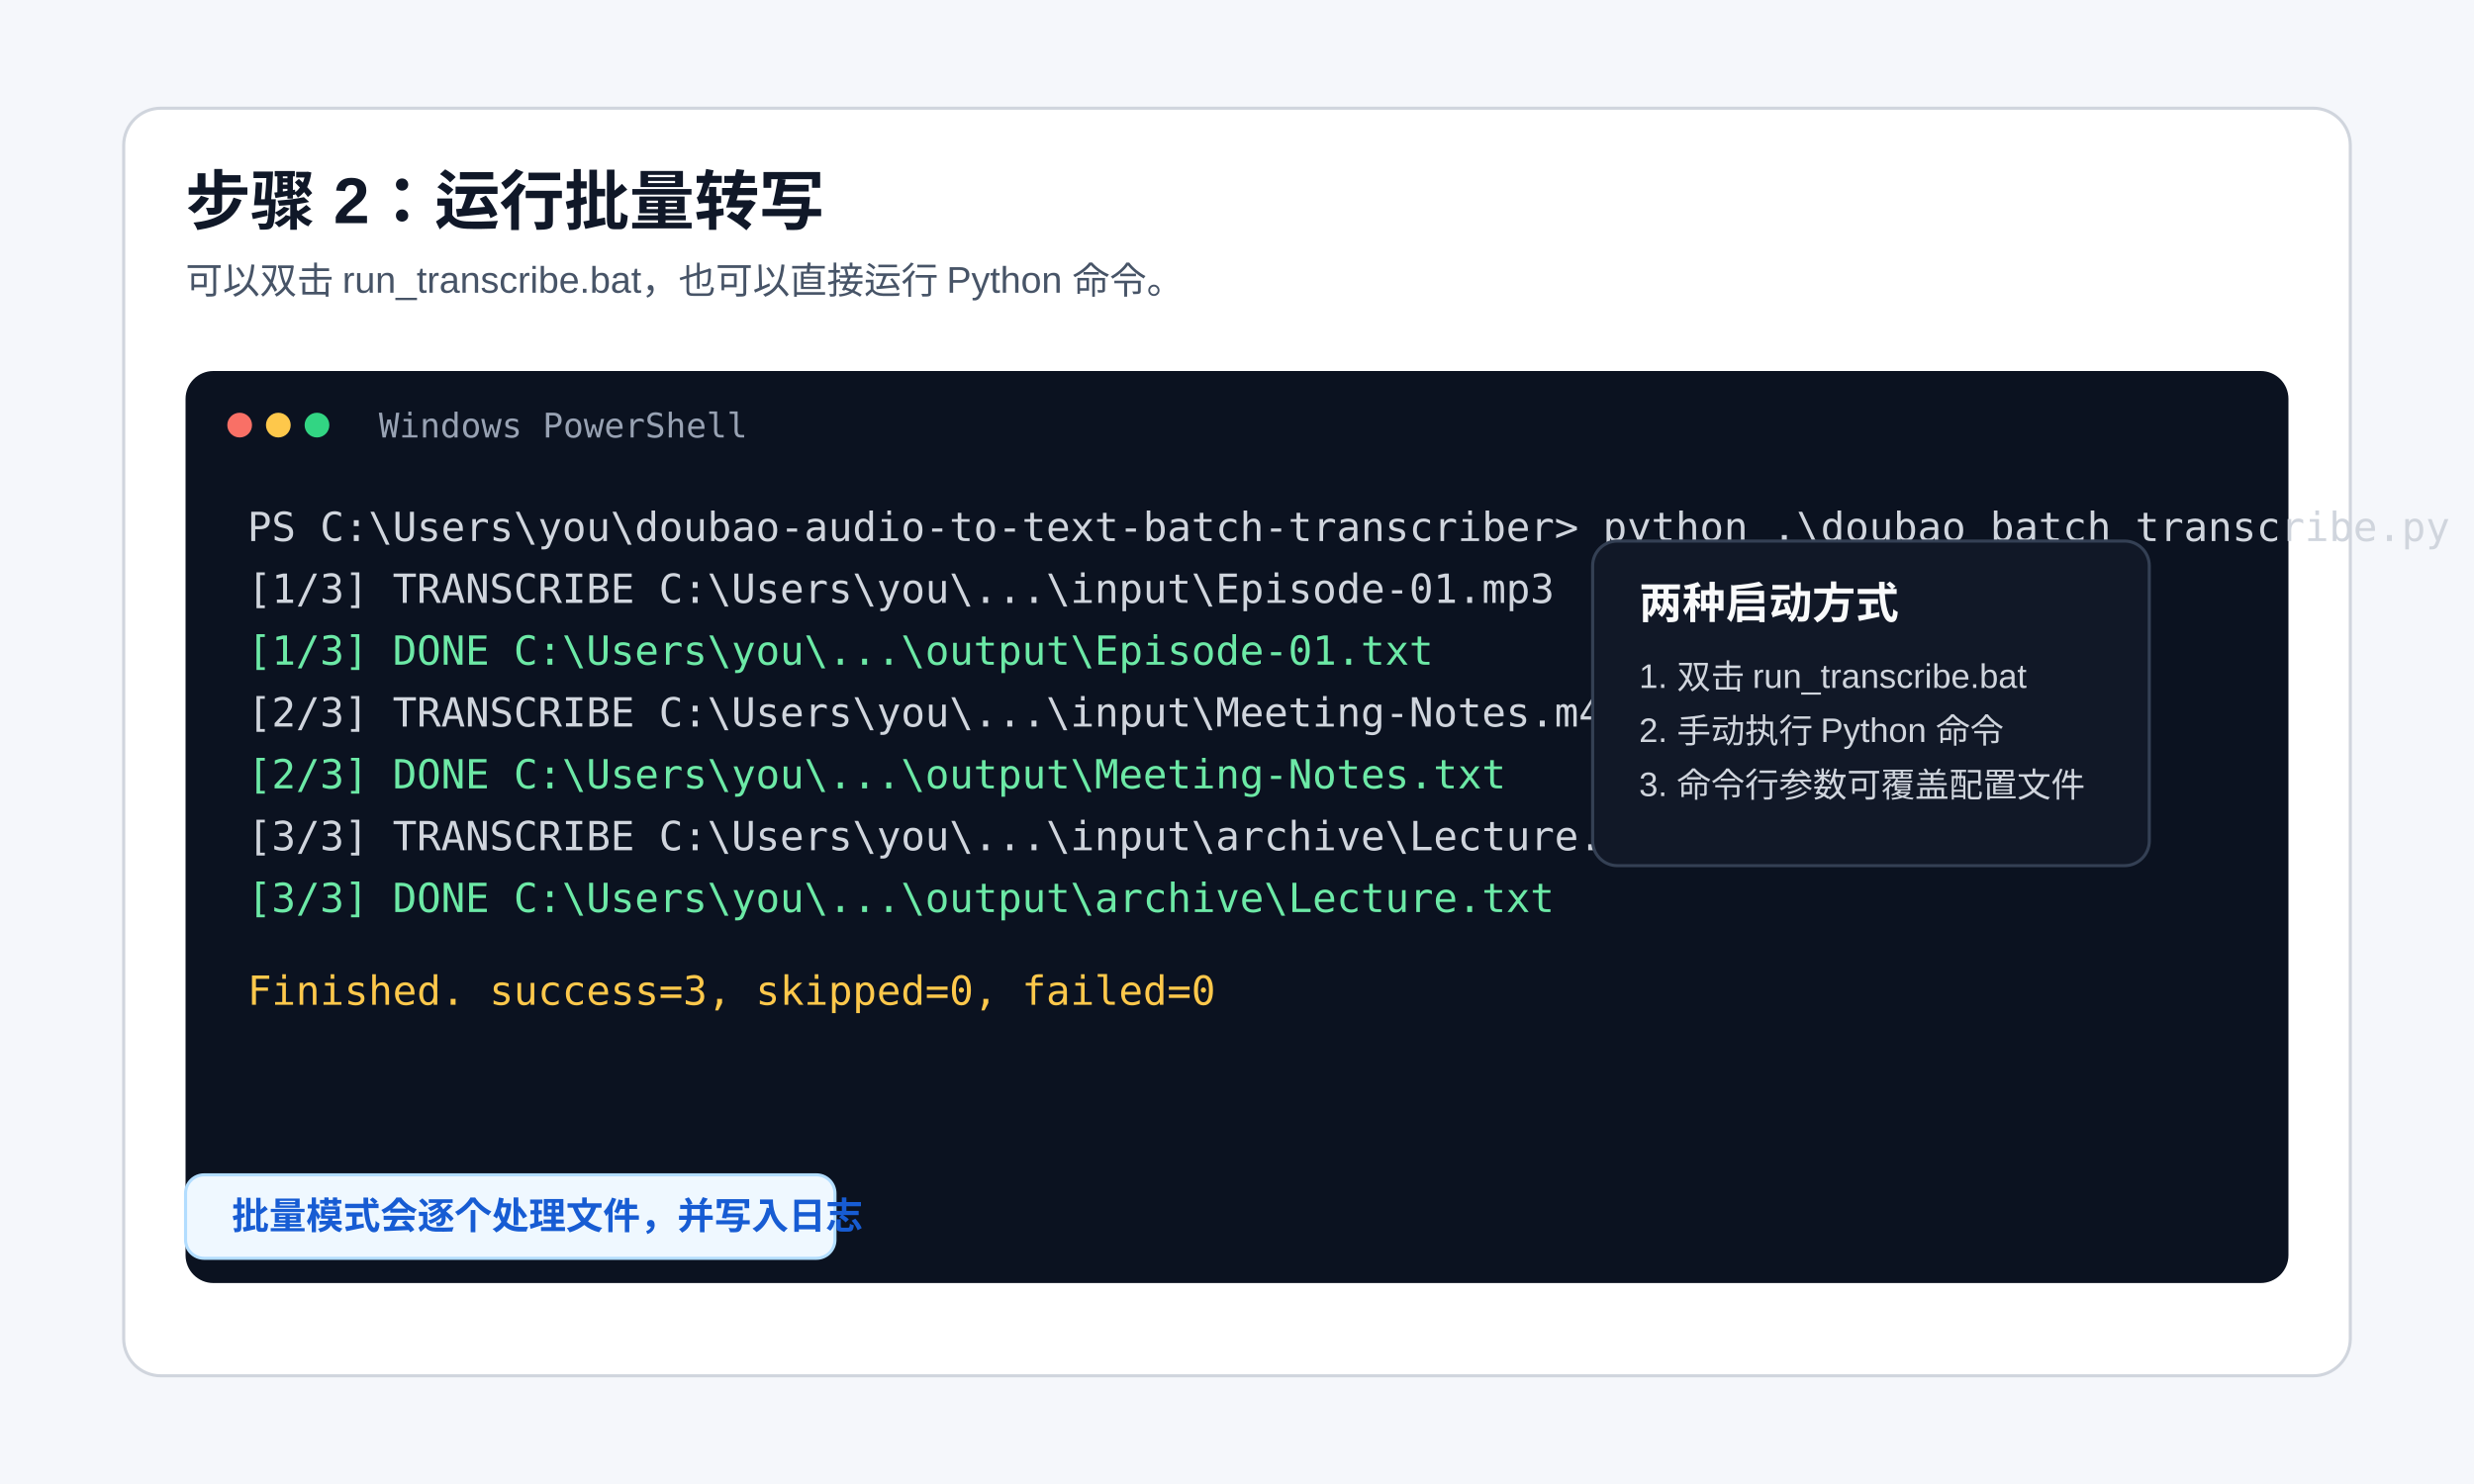
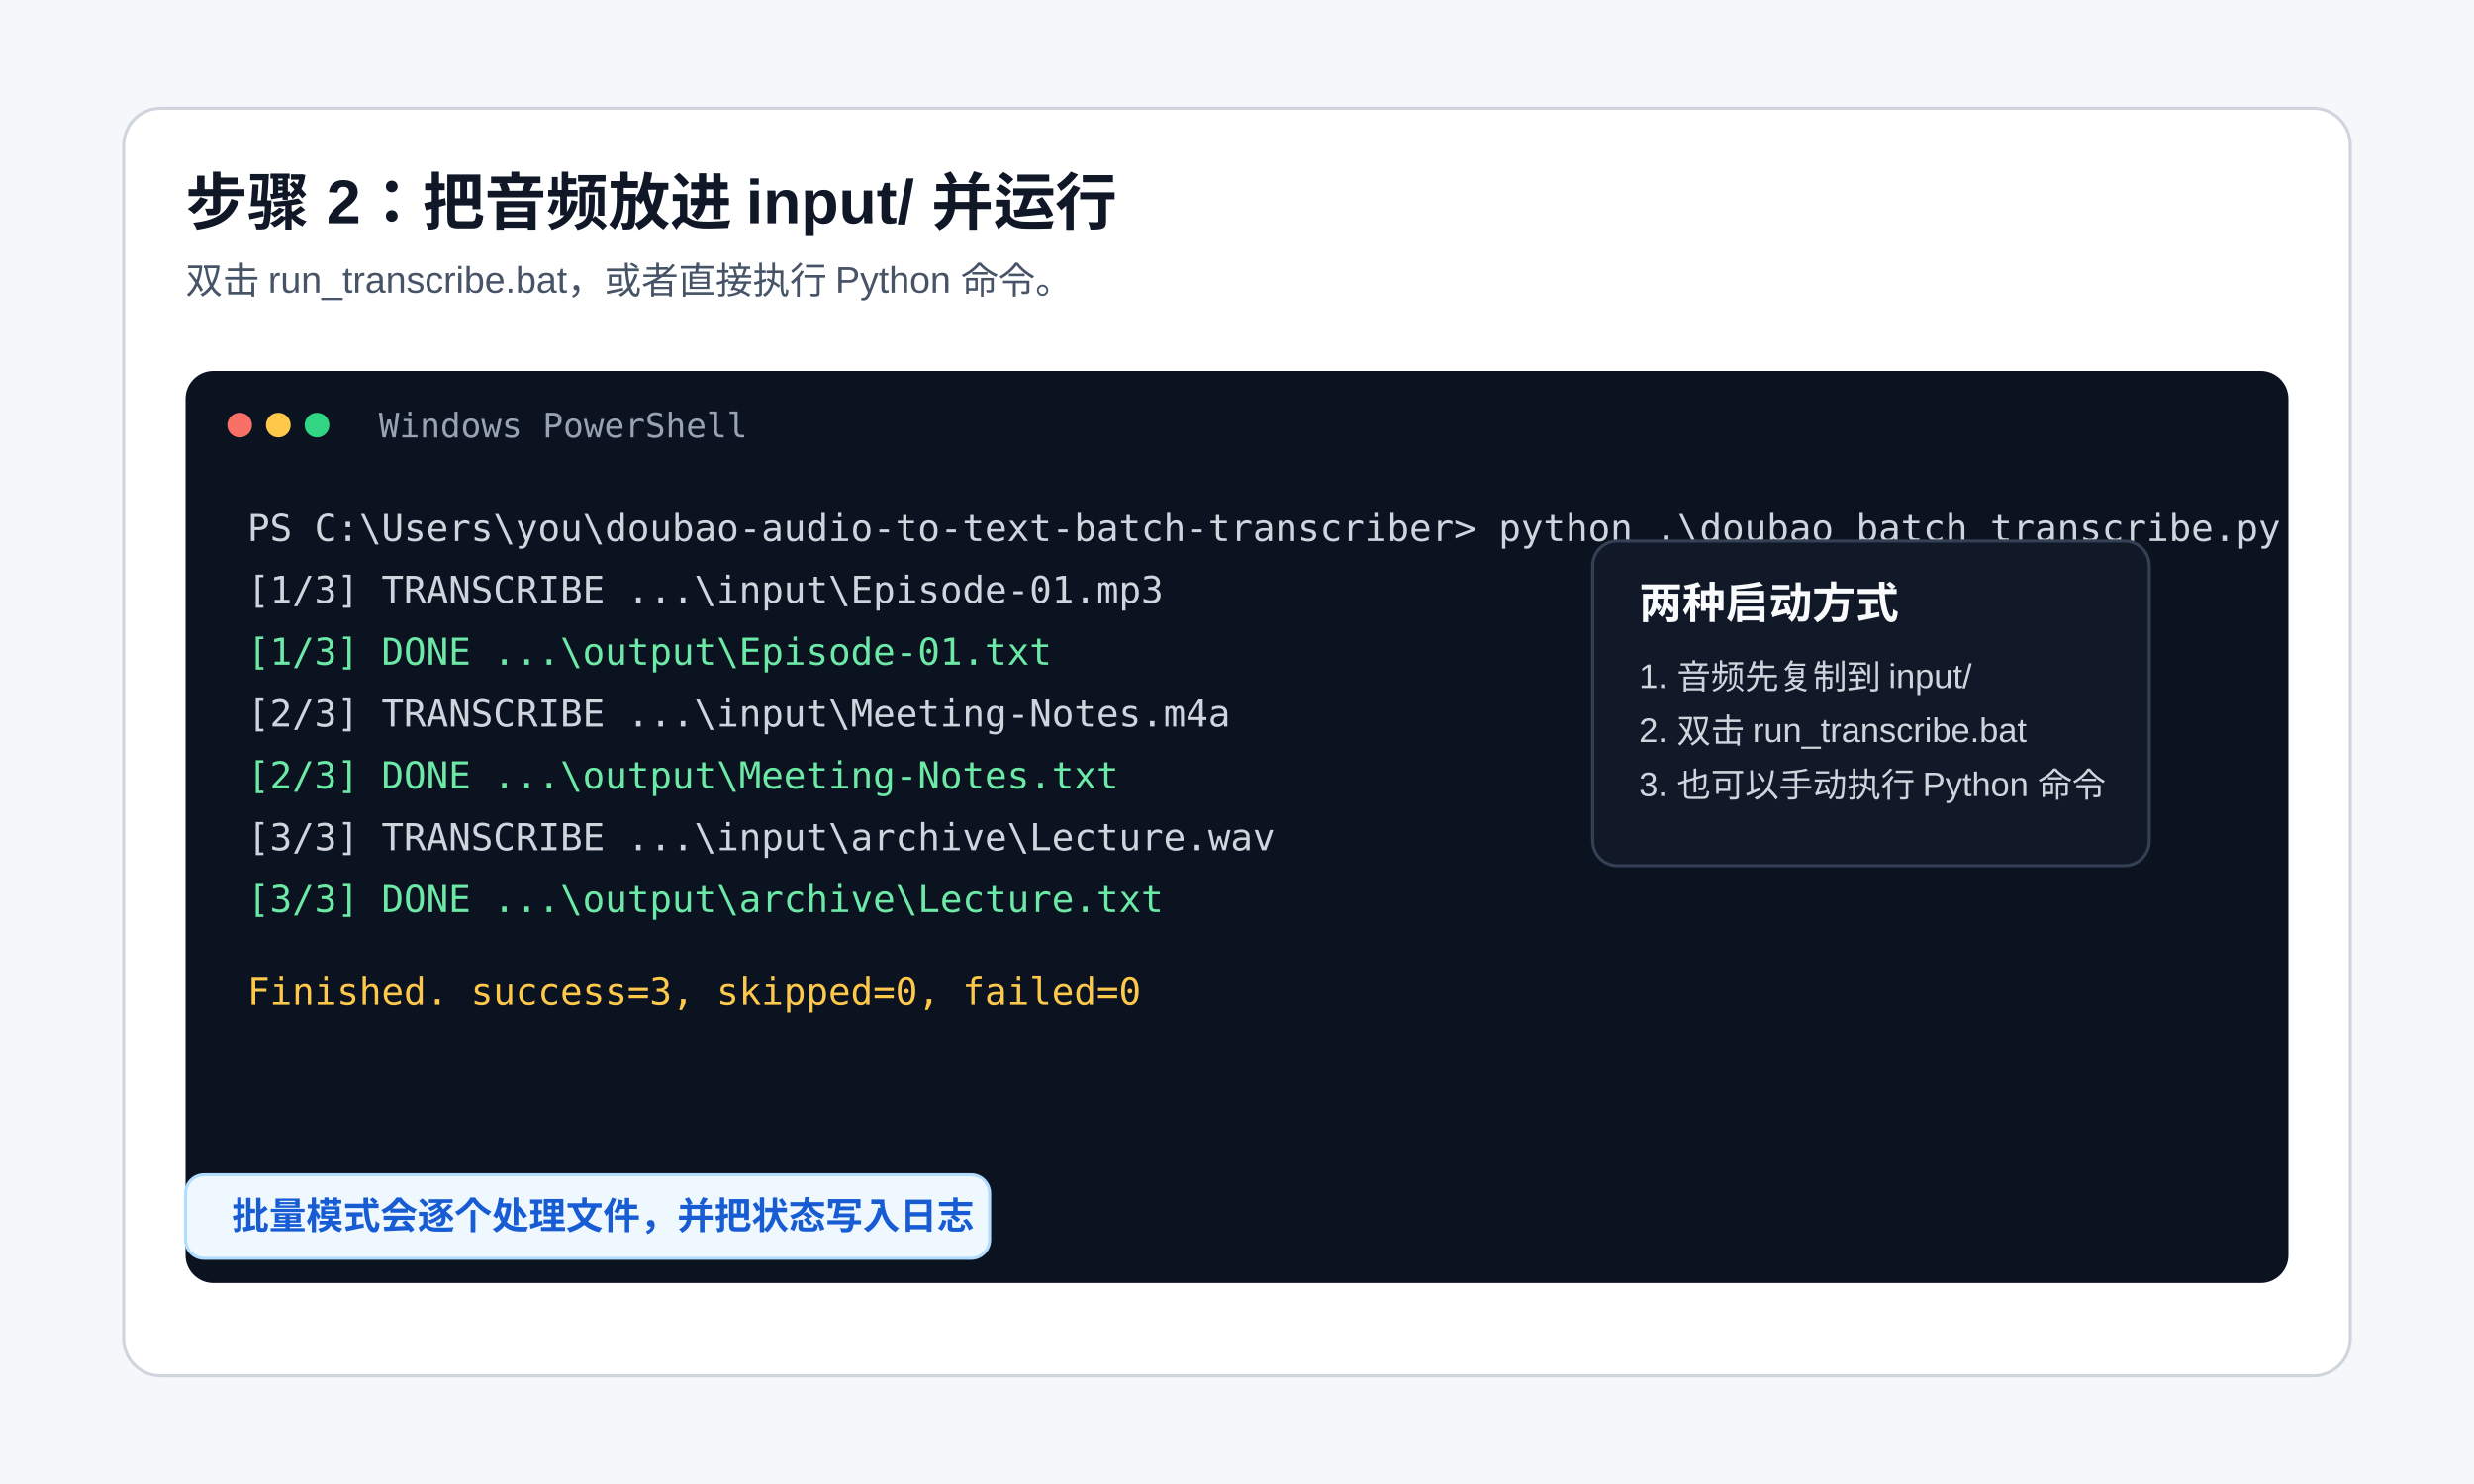
<svg xmlns="http://www.w3.org/2000/svg" width="1600" height="960" viewBox="0 0 1600 960" fill="none">
  <rect width="1600" height="960" fill="#F5F7FB" />
  <rect x="80" y="70" width="1440" height="820" rx="24" fill="white" stroke="#D0D5DD" stroke-width="2" />
-   <text x="120" y="145" fill="#101828" font-family="Segoe UI, Arial, sans-serif" font-size="42" font-weight="700">步骤 2：运行批量转写</text>
-   <text x="120" y="190" fill="#475467" font-family="Segoe UI, Arial, sans-serif" font-size="24">可以双击 run_transcribe.bat，也可以直接运行 Python 命令。</text>
+   <text x="120" y="145" fill="#101828" font-family="Segoe UI, Arial, sans-serif" font-size="40" font-weight="700">步骤 2：把音频放进 input/ 并运行</text>
+   <text x="120" y="190" fill="#475467" font-family="Segoe UI, Arial, sans-serif" font-size="24">双击 run_transcribe.bat，或者直接执行 Python 命令。</text>
  <rect x="120" y="240" width="1360" height="590" rx="18" fill="#0B1220" />
  <circle cx="155" cy="275" r="8" fill="#F97066" />
  <circle cx="180" cy="275" r="8" fill="#FEC84B" />
  <circle cx="205" cy="275" r="8" fill="#32D583" />
  <text x="245" y="283" fill="#98A2B3" font-family="Consolas, monospace" font-size="22">Windows PowerShell</text>
-   <text x="160" y="350" fill="#D0D5DD" font-family="Consolas, monospace" font-size="26">PS C:\Users\you\doubao-audio-to-text-batch-transcriber&gt; python .\doubao_batch_transcribe.py</text>
-   <text x="160" y="390" fill="#D0D5DD" font-family="Consolas, monospace" font-size="26">[1/3] TRANSCRIBE C:\Users\you\...\input\Episode-01.mp3</text>
-   <text x="160" y="430" fill="#6CE9A6" font-family="Consolas, monospace" font-size="26">[1/3] DONE C:\Users\you\...\output\Episode-01.txt</text>
-   <text x="160" y="470" fill="#D0D5DD" font-family="Consolas, monospace" font-size="26">[2/3] TRANSCRIBE C:\Users\you\...\input\Meeting-Notes.m4a</text>
-   <text x="160" y="510" fill="#6CE9A6" font-family="Consolas, monospace" font-size="26">[2/3] DONE C:\Users\you\...\output\Meeting-Notes.txt</text>
-   <text x="160" y="550" fill="#D0D5DD" font-family="Consolas, monospace" font-size="26">[3/3] TRANSCRIBE C:\Users\you\...\input\archive\Lecture.wav</text>
-   <text x="160" y="590" fill="#6CE9A6" font-family="Consolas, monospace" font-size="26">[3/3] DONE C:\Users\you\...\output\archive\Lecture.txt</text>
-   <text x="160" y="650" fill="#FEC84B" font-family="Consolas, monospace" font-size="26">Finished. success=3, skipped=0, failed=0</text>
+   <text x="160" y="350" fill="#D0D5DD" font-family="Consolas, monospace" font-size="24">PS C:\Users\you\doubao-audio-to-text-batch-transcriber&gt; python .\doubao_batch_transcribe.py</text>
+   <text x="160" y="390" fill="#D0D5DD" font-family="Consolas, monospace" font-size="24">[1/3] TRANSCRIBE ...\input\Episode-01.mp3</text>
+   <text x="160" y="430" fill="#6CE9A6" font-family="Consolas, monospace" font-size="24">[1/3] DONE ...\output\Episode-01.txt</text>
+   <text x="160" y="470" fill="#D0D5DD" font-family="Consolas, monospace" font-size="24">[2/3] TRANSCRIBE ...\input\Meeting-Notes.m4a</text>
+   <text x="160" y="510" fill="#6CE9A6" font-family="Consolas, monospace" font-size="24">[2/3] DONE ...\output\Meeting-Notes.txt</text>
+   <text x="160" y="550" fill="#D0D5DD" font-family="Consolas, monospace" font-size="24">[3/3] TRANSCRIBE ...\input\archive\Lecture.wav</text>
+   <text x="160" y="590" fill="#6CE9A6" font-family="Consolas, monospace" font-size="24">[3/3] DONE ...\output\archive\Lecture.txt</text>
+   <text x="160" y="650" fill="#FEC84B" font-family="Consolas, monospace" font-size="24">Finished. success=3, skipped=0, failed=0</text>
  <rect x="1030" y="350" width="360" height="210" rx="16" fill="#111827" stroke="#344054" stroke-width="2" />
  <text x="1060" y="400" fill="#F9FAFB" font-family="Segoe UI, Arial, sans-serif" font-size="28" font-weight="700">两种启动方式</text>
-   <text x="1060" y="445" fill="#D0D5DD" font-family="Segoe UI, Arial, sans-serif" font-size="22">1. 双击 run_transcribe.bat</text>
-   <text x="1060" y="480" fill="#D0D5DD" font-family="Segoe UI, Arial, sans-serif" font-size="22">2. 手动执行 Python 命令</text>
-   <text x="1060" y="515" fill="#D0D5DD" font-family="Segoe UI, Arial, sans-serif" font-size="22">3. 命令行参数可覆盖配置文件</text>
-   <rect x="120" y="760" width="420" height="54" rx="12" fill="#EFF8FF" stroke="#B2DDFF" stroke-width="2" />
-   <text x="150" y="795" fill="#175CD3" font-family="Segoe UI, Arial, sans-serif" font-size="24" font-weight="600">批量模式会逐个处理文件，并写入日志</text>
+   <text x="1060" y="445" fill="#D0D5DD" font-family="Segoe UI, Arial, sans-serif" font-size="22">1. 音频先复制到 input/</text>
+   <text x="1060" y="480" fill="#D0D5DD" font-family="Segoe UI, Arial, sans-serif" font-size="22">2. 双击 run_transcribe.bat</text>
+   <text x="1060" y="515" fill="#D0D5DD" font-family="Segoe UI, Arial, sans-serif" font-size="22">3. 也可以手动执行 Python 命令</text>
+   <rect x="120" y="760" width="520" height="54" rx="12" fill="#EFF8FF" stroke="#B2DDFF" stroke-width="2" />
+   <text x="150" y="795" fill="#175CD3" font-family="Segoe UI, Arial, sans-serif" font-size="24" font-weight="600">批量模式会逐个处理文件，并把状态写入日志</text>
</svg>
